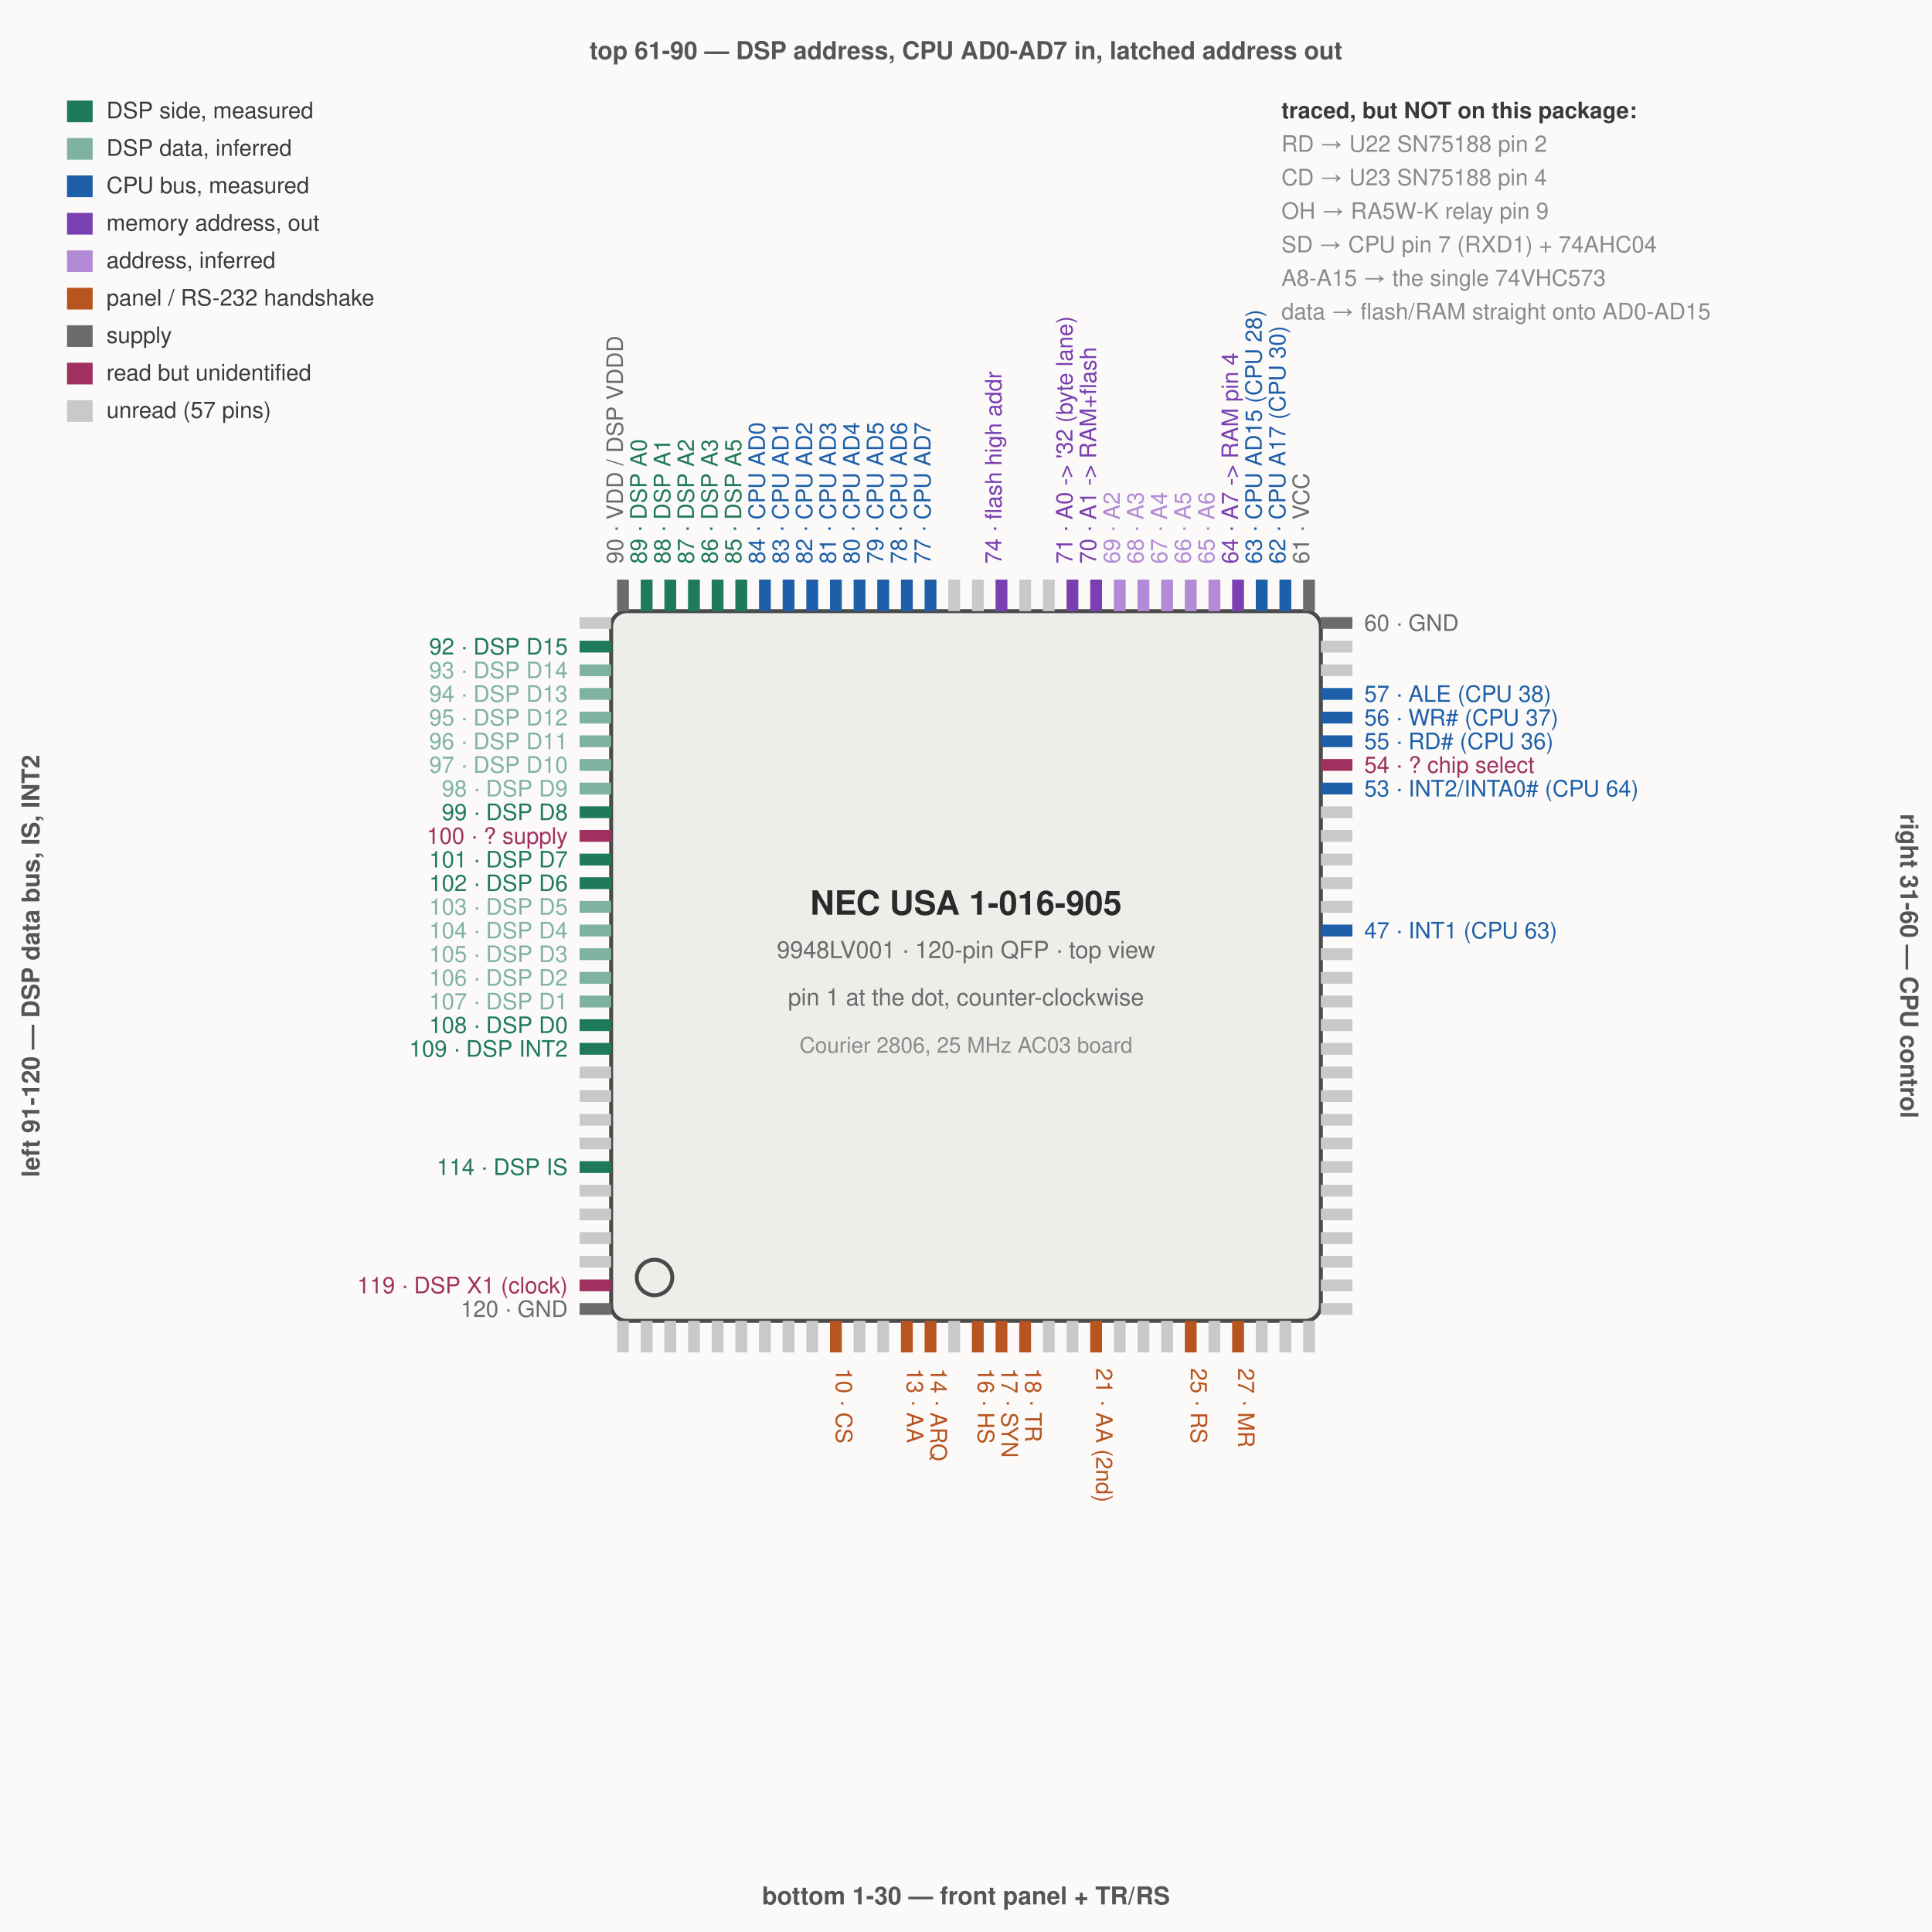
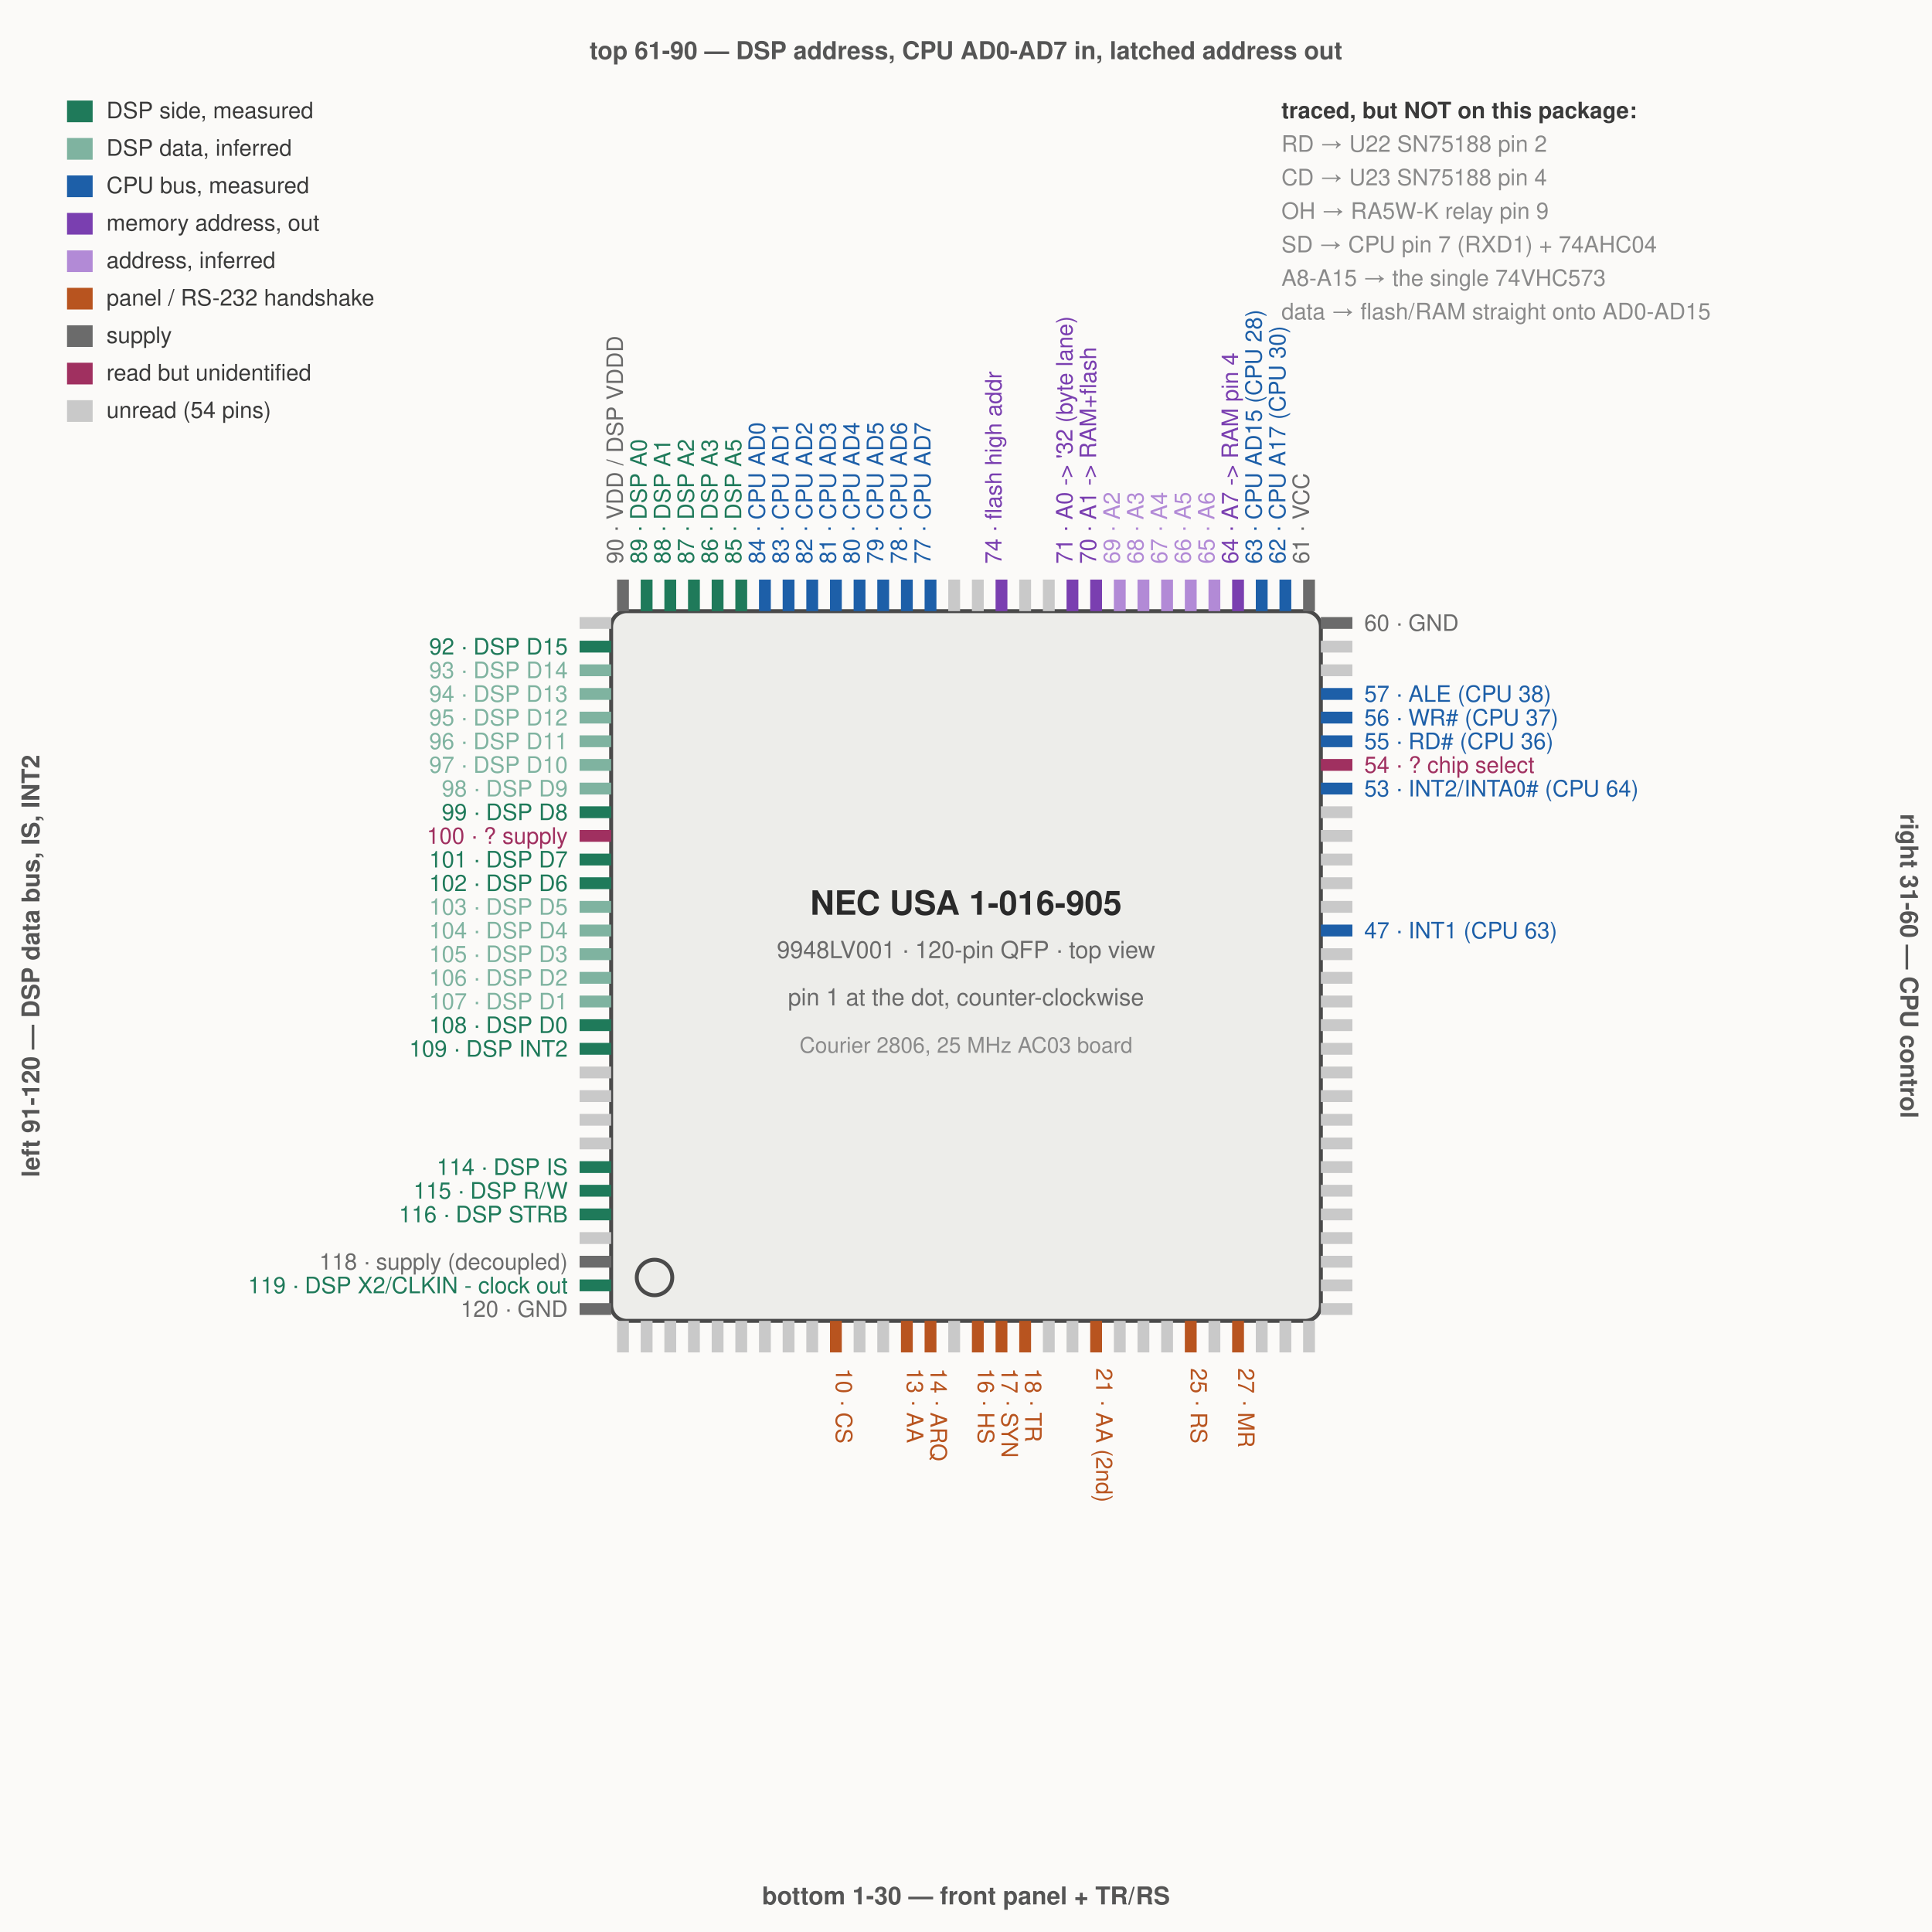
<svg xmlns="http://www.w3.org/2000/svg" viewBox="0 0 980 980" width="980" height="980" font-family="ui-sans-serif,Helvetica,Arial,sans-serif">
  <rect width="980" height="980" fill="#fbfaf8" />
  <rect x="310.0" y="310.0" width="360.0" height="360.0" rx="8" fill="#ededea" stroke="#4a4a4a" stroke-width="2" />
  <circle cx="332.0" cy="648.0" r="9" fill="none" stroke="#4a4a4a" stroke-width="2" />
  <text x="490.0" y="464.0" text-anchor="middle" font-size="17" font-weight="600" fill="#2a2a2a">NEC USA 1-016-905</text>
  <text x="490.0" y="486.0" text-anchor="middle" font-size="12" fill="#6a6a6a">9948LV001 · 120-pin QFP · top view</text>
  <text x="490.0" y="510.0" text-anchor="middle" font-size="12" fill="#6a6a6a">pin 1 at the dot, counter-clockwise</text>
  <text x="490.0" y="534.0" text-anchor="middle" font-size="11" fill="#8a8a8a">Courier 2806, 25 MHz AC03 board</text>
  <rect x="313.0" y="670.0" width="6.0" height="16.0" fill="#c9c9c9" />
  <rect x="325.0" y="670.0" width="6.0" height="16.0" fill="#c9c9c9" />
  <rect x="337.0" y="670.0" width="6.0" height="16.0" fill="#c9c9c9" />
  <rect x="349.0" y="670.0" width="6.0" height="16.0" fill="#c9c9c9" />
  <rect x="361.0" y="670.0" width="6.0" height="16.0" fill="#c9c9c9" />
  <rect x="373.0" y="670.0" width="6.0" height="16.0" fill="#c9c9c9" />
  <rect x="385.0" y="670.0" width="6.0" height="16.0" fill="#c9c9c9" />
  <rect x="397.0" y="670.0" width="6.0" height="16.0" fill="#c9c9c9" />
  <rect x="409.0" y="670.0" width="6.0" height="16.0" fill="#c9c9c9" />
  <rect x="421.0" y="670.0" width="6.0" height="16.0" fill="#b8541f" />
  <text transform="translate(424.0,694.0) rotate(90)" font-size="11.5" fill="#b8541f">10 · CS</text>
  <rect x="433.0" y="670.0" width="6.0" height="16.0" fill="#c9c9c9" />
  <rect x="445.0" y="670.0" width="6.0" height="16.0" fill="#c9c9c9" />
  <rect x="457.0" y="670.0" width="6.0" height="16.0" fill="#b8541f" />
  <text transform="translate(460.0,694.0) rotate(90)" font-size="11.5" fill="#b8541f">13 · AA</text>
  <rect x="469.0" y="670.0" width="6.0" height="16.0" fill="#b8541f" />
  <text transform="translate(472.0,694.0) rotate(90)" font-size="11.5" fill="#b8541f">14 · ARQ</text>
  <rect x="481.0" y="670.0" width="6.0" height="16.0" fill="#c9c9c9" />
  <rect x="493.0" y="670.0" width="6.0" height="16.0" fill="#b8541f" />
  <text transform="translate(496.0,694.0) rotate(90)" font-size="11.5" fill="#b8541f">16 · HS</text>
  <rect x="505.0" y="670.0" width="6.0" height="16.0" fill="#b8541f" />
  <text transform="translate(508.0,694.0) rotate(90)" font-size="11.5" fill="#b8541f">17 · SYN</text>
  <rect x="517.0" y="670.0" width="6.0" height="16.0" fill="#b8541f" />
  <text transform="translate(520.0,694.0) rotate(90)" font-size="11.5" fill="#b8541f">18 · TR</text>
  <rect x="529.0" y="670.0" width="6.0" height="16.0" fill="#c9c9c9" />
  <rect x="541.0" y="670.0" width="6.0" height="16.0" fill="#c9c9c9" />
  <rect x="553.0" y="670.0" width="6.0" height="16.0" fill="#b8541f" />
  <text transform="translate(556.0,694.0) rotate(90)" font-size="11.5" fill="#b8541f">21 · AA (2nd)</text>
  <rect x="565.0" y="670.0" width="6.0" height="16.0" fill="#c9c9c9" />
  <rect x="577.0" y="670.0" width="6.0" height="16.0" fill="#c9c9c9" />
  <rect x="589.0" y="670.0" width="6.0" height="16.0" fill="#c9c9c9" />
  <rect x="601.0" y="670.0" width="6.0" height="16.0" fill="#b8541f" />
  <text transform="translate(604.0,694.0) rotate(90)" font-size="11.5" fill="#b8541f">25 · RS</text>
  <rect x="613.0" y="670.0" width="6.0" height="16.0" fill="#c9c9c9" />
  <rect x="625.0" y="670.0" width="6.0" height="16.0" fill="#b8541f" />
  <text transform="translate(628.0,694.0) rotate(90)" font-size="11.5" fill="#b8541f">27 · MR</text>
  <rect x="637.0" y="670.0" width="6.0" height="16.0" fill="#c9c9c9" />
  <rect x="649.0" y="670.0" width="6.0" height="16.0" fill="#c9c9c9" />
  <rect x="661.0" y="670.0" width="6.0" height="16.0" fill="#c9c9c9" />
  <rect x="670.0" y="661.0" width="16.0" height="6.0" fill="#c9c9c9" />
  <rect x="670.0" y="649.0" width="16.0" height="6.0" fill="#c9c9c9" />
  <rect x="670.0" y="637.0" width="16.0" height="6.0" fill="#c9c9c9" />
  <rect x="670.0" y="625.0" width="16.0" height="6.0" fill="#c9c9c9" />
  <rect x="670.0" y="613.0" width="16.0" height="6.0" fill="#c9c9c9" />
  <rect x="670.0" y="601.0" width="16.0" height="6.0" fill="#c9c9c9" />
  <rect x="670.0" y="589.0" width="16.0" height="6.0" fill="#c9c9c9" />
  <rect x="670.0" y="577.0" width="16.0" height="6.0" fill="#c9c9c9" />
  <rect x="670.0" y="565.0" width="16.0" height="6.0" fill="#c9c9c9" />
  <rect x="670.0" y="553.0" width="16.0" height="6.0" fill="#c9c9c9" />
  <rect x="670.0" y="541.0" width="16.0" height="6.0" fill="#c9c9c9" />
  <rect x="670.0" y="529.0" width="16.0" height="6.0" fill="#c9c9c9" />
  <rect x="670.0" y="517.0" width="16.0" height="6.0" fill="#c9c9c9" />
  <rect x="670.0" y="505.0" width="16.0" height="6.0" fill="#c9c9c9" />
  <rect x="670.0" y="493.0" width="16.0" height="6.0" fill="#c9c9c9" />
  <rect x="670.0" y="481.0" width="16.0" height="6.0" fill="#c9c9c9" />
  <rect x="670.0" y="469.0" width="16.0" height="6.0" fill="#1d5fa8" />
  <text x="692.0" y="476.0" font-size="11.5" fill="#1d5fa8">47 · INT1 (CPU 63)</text>
  <rect x="670.0" y="457.0" width="16.0" height="6.0" fill="#c9c9c9" />
  <rect x="670.0" y="445.0" width="16.0" height="6.0" fill="#c9c9c9" />
  <rect x="670.0" y="433.0" width="16.0" height="6.0" fill="#c9c9c9" />
  <rect x="670.0" y="421.0" width="16.0" height="6.0" fill="#c9c9c9" />
  <rect x="670.0" y="409.0" width="16.0" height="6.0" fill="#c9c9c9" />
  <rect x="670.0" y="397.0" width="16.0" height="6.0" fill="#1d5fa8" />
  <text x="692.0" y="404.0" font-size="11.5" fill="#1d5fa8">53 · INT2/INTA0# (CPU 64)</text>
  <rect x="670.0" y="385.0" width="16.0" height="6.0" fill="#a03060" />
  <text x="692.0" y="392.0" font-size="11.5" fill="#a03060">54 · ? chip select</text>
  <rect x="670.0" y="373.0" width="16.0" height="6.0" fill="#1d5fa8" />
  <text x="692.0" y="380.0" font-size="11.5" fill="#1d5fa8">55 · RD#  (CPU 36)</text>
  <rect x="670.0" y="361.0" width="16.0" height="6.0" fill="#1d5fa8" />
  <text x="692.0" y="368.0" font-size="11.5" fill="#1d5fa8">56 · WR#  (CPU 37)</text>
  <rect x="670.0" y="349.0" width="16.0" height="6.0" fill="#1d5fa8" />
  <text x="692.0" y="356.0" font-size="11.5" fill="#1d5fa8">57 · ALE  (CPU 38)</text>
  <rect x="670.0" y="337.0" width="16.0" height="6.0" fill="#c9c9c9" />
  <rect x="670.0" y="325.0" width="16.0" height="6.0" fill="#c9c9c9" />
  <rect x="670.0" y="313.0" width="16.0" height="6.0" fill="#6b6b6b" />
  <text x="692.0" y="320.0" font-size="11.5" fill="#6b6b6b">60 · GND</text>
  <rect x="661.0" y="294.0" width="6.0" height="16.0" fill="#6b6b6b" />
  <text transform="translate(664.0,286.0) rotate(-90)" font-size="11.5" fill="#6b6b6b">61 · VCC</text>
  <rect x="649.0" y="294.0" width="6.0" height="16.0" fill="#1d5fa8" />
  <text transform="translate(652.0,286.0) rotate(-90)" font-size="11.5" fill="#1d5fa8">62 · CPU A17 (CPU 30)</text>
  <rect x="637.0" y="294.0" width="6.0" height="16.0" fill="#1d5fa8" />
  <text transform="translate(640.0,286.0) rotate(-90)" font-size="11.5" fill="#1d5fa8">63 · CPU AD15 (CPU 28)</text>
  <rect x="625.0" y="294.0" width="6.0" height="16.0" fill="#7a3fb0" />
  <text transform="translate(628.0,286.0) rotate(-90)" font-size="11.5" fill="#7a3fb0">64 · A7 -&gt; RAM pin 4</text>
  <rect x="613.0" y="294.0" width="6.0" height="16.0" fill="#b28ad6" />
  <text transform="translate(616.0,286.0) rotate(-90)" font-size="11.5" fill="#b28ad6">65 · A6</text>
  <rect x="601.0" y="294.0" width="6.0" height="16.0" fill="#b28ad6" />
  <text transform="translate(604.0,286.0) rotate(-90)" font-size="11.5" fill="#b28ad6">66 · A5</text>
  <rect x="589.0" y="294.0" width="6.0" height="16.0" fill="#b28ad6" />
  <text transform="translate(592.0,286.0) rotate(-90)" font-size="11.5" fill="#b28ad6">67 · A4</text>
  <rect x="577.0" y="294.0" width="6.0" height="16.0" fill="#b28ad6" />
  <text transform="translate(580.0,286.0) rotate(-90)" font-size="11.5" fill="#b28ad6">68 · A3</text>
  <rect x="565.0" y="294.0" width="6.0" height="16.0" fill="#b28ad6" />
  <text transform="translate(568.0,286.0) rotate(-90)" font-size="11.5" fill="#b28ad6">69 · A2</text>
  <rect x="553.0" y="294.0" width="6.0" height="16.0" fill="#7a3fb0" />
  <text transform="translate(556.0,286.0) rotate(-90)" font-size="11.5" fill="#7a3fb0">70 · A1 -&gt; RAM+flash</text>
  <rect x="541.0" y="294.0" width="6.0" height="16.0" fill="#7a3fb0" />
  <text transform="translate(544.0,286.0) rotate(-90)" font-size="11.5" fill="#7a3fb0">71 · A0 -&gt; '32 (byte lane)</text>
  <rect x="529.0" y="294.0" width="6.0" height="16.0" fill="#c9c9c9" />
  <rect x="517.0" y="294.0" width="6.0" height="16.0" fill="#c9c9c9" />
  <rect x="505.0" y="294.0" width="6.0" height="16.0" fill="#7a3fb0" />
  <text transform="translate(508.0,286.0) rotate(-90)" font-size="11.5" fill="#7a3fb0">74 · flash high addr</text>
  <rect x="493.0" y="294.0" width="6.0" height="16.0" fill="#c9c9c9" />
  <rect x="481.0" y="294.0" width="6.0" height="16.0" fill="#c9c9c9" />
  <rect x="469.0" y="294.0" width="6.0" height="16.0" fill="#1d5fa8" />
  <text transform="translate(472.0,286.0) rotate(-90)" font-size="11.5" fill="#1d5fa8">77 · CPU AD7</text>
  <rect x="457.0" y="294.0" width="6.0" height="16.0" fill="#1d5fa8" />
  <text transform="translate(460.0,286.0) rotate(-90)" font-size="11.5" fill="#1d5fa8">78 · CPU AD6</text>
  <rect x="445.0" y="294.0" width="6.0" height="16.0" fill="#1d5fa8" />
  <text transform="translate(448.0,286.0) rotate(-90)" font-size="11.5" fill="#1d5fa8">79 · CPU AD5</text>
  <rect x="433.0" y="294.0" width="6.0" height="16.0" fill="#1d5fa8" />
  <text transform="translate(436.0,286.0) rotate(-90)" font-size="11.5" fill="#1d5fa8">80 · CPU AD4</text>
  <rect x="421.0" y="294.0" width="6.0" height="16.0" fill="#1d5fa8" />
  <text transform="translate(424.0,286.0) rotate(-90)" font-size="11.5" fill="#1d5fa8">81 · CPU AD3</text>
  <rect x="409.0" y="294.0" width="6.0" height="16.0" fill="#1d5fa8" />
  <text transform="translate(412.0,286.0) rotate(-90)" font-size="11.5" fill="#1d5fa8">82 · CPU AD2</text>
  <rect x="397.0" y="294.0" width="6.0" height="16.0" fill="#1d5fa8" />
  <text transform="translate(400.0,286.0) rotate(-90)" font-size="11.5" fill="#1d5fa8">83 · CPU AD1</text>
  <rect x="385.0" y="294.0" width="6.0" height="16.0" fill="#1d5fa8" />
  <text transform="translate(388.0,286.0) rotate(-90)" font-size="11.5" fill="#1d5fa8">84 · CPU AD0</text>
  <rect x="373.0" y="294.0" width="6.0" height="16.0" fill="#1f7a5a" />
  <text transform="translate(376.0,286.0) rotate(-90)" font-size="11.5" fill="#1f7a5a">85 · DSP A5</text>
  <rect x="361.0" y="294.0" width="6.0" height="16.0" fill="#1f7a5a" />
  <text transform="translate(364.0,286.0) rotate(-90)" font-size="11.5" fill="#1f7a5a">86 · DSP A3</text>
  <rect x="349.0" y="294.0" width="6.0" height="16.0" fill="#1f7a5a" />
  <text transform="translate(352.0,286.0) rotate(-90)" font-size="11.5" fill="#1f7a5a">87 · DSP A2</text>
  <rect x="337.0" y="294.0" width="6.0" height="16.0" fill="#1f7a5a" />
  <text transform="translate(340.0,286.0) rotate(-90)" font-size="11.5" fill="#1f7a5a">88 · DSP A1</text>
  <rect x="325.0" y="294.0" width="6.0" height="16.0" fill="#1f7a5a" />
  <text transform="translate(328.0,286.0) rotate(-90)" font-size="11.5" fill="#1f7a5a">89 · DSP A0</text>
  <rect x="313.0" y="294.0" width="6.0" height="16.0" fill="#6b6b6b" />
  <text transform="translate(316.0,286.0) rotate(-90)" font-size="11.5" fill="#6b6b6b">90 · VDD / DSP VDDD</text>
  <rect x="294.0" y="313.0" width="16.0" height="6.0" fill="#c9c9c9" />
  <rect x="294.0" y="325.0" width="16.0" height="6.0" fill="#1f7a5a" />
  <text x="288.0" y="332.0" text-anchor="end" font-size="11.5" fill="#1f7a5a">92 · DSP D15</text>
  <rect x="294.0" y="337.0" width="16.0" height="6.0" fill="#7fb3a0" />
  <text x="288.0" y="344.0" text-anchor="end" font-size="11.5" fill="#7fb3a0">93 · DSP D14</text>
  <rect x="294.0" y="349.0" width="16.0" height="6.0" fill="#7fb3a0" />
  <text x="288.0" y="356.0" text-anchor="end" font-size="11.5" fill="#7fb3a0">94 · DSP D13</text>
  <rect x="294.0" y="361.0" width="16.0" height="6.0" fill="#7fb3a0" />
  <text x="288.0" y="368.0" text-anchor="end" font-size="11.5" fill="#7fb3a0">95 · DSP D12</text>
  <rect x="294.0" y="373.0" width="16.0" height="6.0" fill="#7fb3a0" />
  <text x="288.0" y="380.0" text-anchor="end" font-size="11.5" fill="#7fb3a0">96 · DSP D11</text>
  <rect x="294.0" y="385.0" width="16.0" height="6.0" fill="#7fb3a0" />
  <text x="288.0" y="392.0" text-anchor="end" font-size="11.5" fill="#7fb3a0">97 · DSP D10</text>
  <rect x="294.0" y="397.0" width="16.0" height="6.0" fill="#7fb3a0" />
  <text x="288.0" y="404.0" text-anchor="end" font-size="11.5" fill="#7fb3a0">98 · DSP D9</text>
  <rect x="294.0" y="409.0" width="16.0" height="6.0" fill="#1f7a5a" />
  <text x="288.0" y="416.0" text-anchor="end" font-size="11.5" fill="#1f7a5a">99 · DSP D8</text>
  <rect x="294.0" y="421.0" width="16.0" height="6.0" fill="#a03060" />
  <text x="288.0" y="428.0" text-anchor="end" font-size="11.5" fill="#a03060">100 · ? supply</text>
  <rect x="294.0" y="433.0" width="16.0" height="6.0" fill="#1f7a5a" />
  <text x="288.0" y="440.0" text-anchor="end" font-size="11.5" fill="#1f7a5a">101 · DSP D7</text>
  <rect x="294.0" y="445.0" width="16.0" height="6.0" fill="#1f7a5a" />
  <text x="288.0" y="452.0" text-anchor="end" font-size="11.5" fill="#1f7a5a">102 · DSP D6</text>
  <rect x="294.0" y="457.0" width="16.0" height="6.0" fill="#7fb3a0" />
  <text x="288.0" y="464.0" text-anchor="end" font-size="11.5" fill="#7fb3a0">103 · DSP D5</text>
  <rect x="294.0" y="469.0" width="16.0" height="6.0" fill="#7fb3a0" />
  <text x="288.0" y="476.0" text-anchor="end" font-size="11.5" fill="#7fb3a0">104 · DSP D4</text>
  <rect x="294.0" y="481.0" width="16.0" height="6.0" fill="#7fb3a0" />
  <text x="288.0" y="488.0" text-anchor="end" font-size="11.5" fill="#7fb3a0">105 · DSP D3</text>
  <rect x="294.0" y="493.0" width="16.0" height="6.0" fill="#7fb3a0" />
  <text x="288.0" y="500.0" text-anchor="end" font-size="11.5" fill="#7fb3a0">106 · DSP D2</text>
  <rect x="294.0" y="505.0" width="16.0" height="6.0" fill="#7fb3a0" />
  <text x="288.0" y="512.0" text-anchor="end" font-size="11.5" fill="#7fb3a0">107 · DSP D1</text>
  <rect x="294.0" y="517.0" width="16.0" height="6.0" fill="#1f7a5a" />
  <text x="288.0" y="524.0" text-anchor="end" font-size="11.5" fill="#1f7a5a">108 · DSP D0</text>
  <rect x="294.0" y="529.0" width="16.0" height="6.0" fill="#1f7a5a" />
  <text x="288.0" y="536.0" text-anchor="end" font-size="11.5" fill="#1f7a5a">109 · DSP INT2</text>
  <rect x="294.0" y="541.0" width="16.0" height="6.0" fill="#c9c9c9" />
  <rect x="294.0" y="553.0" width="16.0" height="6.0" fill="#c9c9c9" />
  <rect x="294.0" y="565.0" width="16.0" height="6.0" fill="#c9c9c9" />
  <rect x="294.0" y="577.0" width="16.0" height="6.0" fill="#c9c9c9" />
  <rect x="294.0" y="589.0" width="16.0" height="6.0" fill="#1f7a5a" />
  <text x="288.0" y="596.0" text-anchor="end" font-size="11.5" fill="#1f7a5a">114 · DSP IS</text>
-   <rect x="294.0" y="601.0" width="16.0" height="6.0" fill="#c9c9c9" />
-   <rect x="294.0" y="613.0" width="16.0" height="6.0" fill="#c9c9c9" />
+   <rect x="294.0" y="601.0" width="16.0" height="6.0" fill="#1f7a5a" />
+   <text x="288.0" y="608.0" text-anchor="end" font-size="11.5" fill="#1f7a5a">115 · DSP R/W</text>
+   <rect x="294.0" y="613.0" width="16.0" height="6.0" fill="#1f7a5a" />
+   <text x="288.0" y="620.0" text-anchor="end" font-size="11.5" fill="#1f7a5a">116 · DSP STRB</text>
  <rect x="294.0" y="625.0" width="16.0" height="6.0" fill="#c9c9c9" />
-   <rect x="294.0" y="637.0" width="16.0" height="6.0" fill="#c9c9c9" />
-   <rect x="294.0" y="649.0" width="16.0" height="6.0" fill="#a03060" />
-   <text x="288.0" y="656.0" text-anchor="end" font-size="11.5" fill="#a03060">119 · DSP X1 (clock)</text>
+   <rect x="294.0" y="637.0" width="16.0" height="6.0" fill="#6b6b6b" />
+   <text x="288.0" y="644.0" text-anchor="end" font-size="11.5" fill="#6b6b6b">118 · supply (decoupled)</text>
+   <rect x="294.0" y="649.0" width="16.0" height="6.0" fill="#1f7a5a" />
+   <text x="288.0" y="656.0" text-anchor="end" font-size="11.5" fill="#1f7a5a">119 · DSP X2/CLKIN - clock out</text>
  <rect x="294.0" y="661.0" width="16.0" height="6.0" fill="#6b6b6b" />
  <text x="288.0" y="668.0" text-anchor="end" font-size="11.5" fill="#6b6b6b">120 · GND</text>
  <text x="490.0" y="30" text-anchor="middle" font-size="12.5" font-weight="600" fill="#555">top 61-90 — DSP address, CPU AD0-AD7 in, latched address out</text>
  <text x="490.0" y="966" text-anchor="middle" font-size="12.5" font-weight="600" fill="#555">bottom 1-30 — front panel + TR/RS</text>
  <text transform="translate(20,490.0) rotate(-90)" text-anchor="middle" font-size="12.5" font-weight="600" fill="#555">left 91-120 — DSP data bus, IS, INT2</text>
  <text transform="translate(964,490.0) rotate(90)" text-anchor="middle" font-size="12.5" font-weight="600" fill="#555">right 31-60 — CPU control</text>
  <rect x="34" y="51" width="13" height="11" fill="#1f7a5a" />
  <text x="54" y="60" font-size="11.5" fill="#3a3a3a">DSP side, measured</text>
  <rect x="34" y="70" width="13" height="11" fill="#7fb3a0" />
  <text x="54" y="79" font-size="11.5" fill="#3a3a3a">DSP data, inferred</text>
  <rect x="34" y="89" width="13" height="11" fill="#1d5fa8" />
  <text x="54" y="98" font-size="11.5" fill="#3a3a3a">CPU bus, measured</text>
  <rect x="34" y="108" width="13" height="11" fill="#7a3fb0" />
  <text x="54" y="117" font-size="11.5" fill="#3a3a3a">memory address, out</text>
  <rect x="34" y="127" width="13" height="11" fill="#b28ad6" />
  <text x="54" y="136" font-size="11.5" fill="#3a3a3a">address, inferred</text>
  <rect x="34" y="146" width="13" height="11" fill="#b8541f" />
  <text x="54" y="155" font-size="11.5" fill="#3a3a3a">panel / RS-232 handshake</text>
  <rect x="34" y="165" width="13" height="11" fill="#6b6b6b" />
  <text x="54" y="174" font-size="11.5" fill="#3a3a3a">supply</text>
  <rect x="34" y="184" width="13" height="11" fill="#a03060" />
  <text x="54" y="193" font-size="11.5" fill="#3a3a3a">read but unidentified</text>
  <rect x="34" y="203" width="13" height="11" fill="#c9c9c9" />
-   <text x="54" y="212" font-size="11.5" fill="#3a3a3a">unread (57 pins)</text>
+   <text x="54" y="212" font-size="11.5" fill="#3a3a3a">unread (54 pins)</text>
  <text x="650" y="60" font-size="11.5" font-weight="600" fill="#3a3a3a">traced, but NOT on this package:</text>
  <text x="650" y="77" font-size="11.5" fill="#8a8a8a">RD → U22 SN75188 pin 2</text>
  <text x="650" y="94" font-size="11.5" fill="#8a8a8a">CD → U23 SN75188 pin 4</text>
  <text x="650" y="111" font-size="11.5" fill="#8a8a8a">OH → RA5W-K relay pin 9</text>
  <text x="650" y="128" font-size="11.5" fill="#8a8a8a">SD → CPU pin 7 (RXD1) + 74AHC04</text>
  <text x="650" y="145" font-size="11.5" fill="#8a8a8a">A8-A15 → the single 74VHC573</text>
  <text x="650" y="162" font-size="11.5" fill="#8a8a8a">data → flash/RAM straight onto AD0-AD15</text>
</svg>
